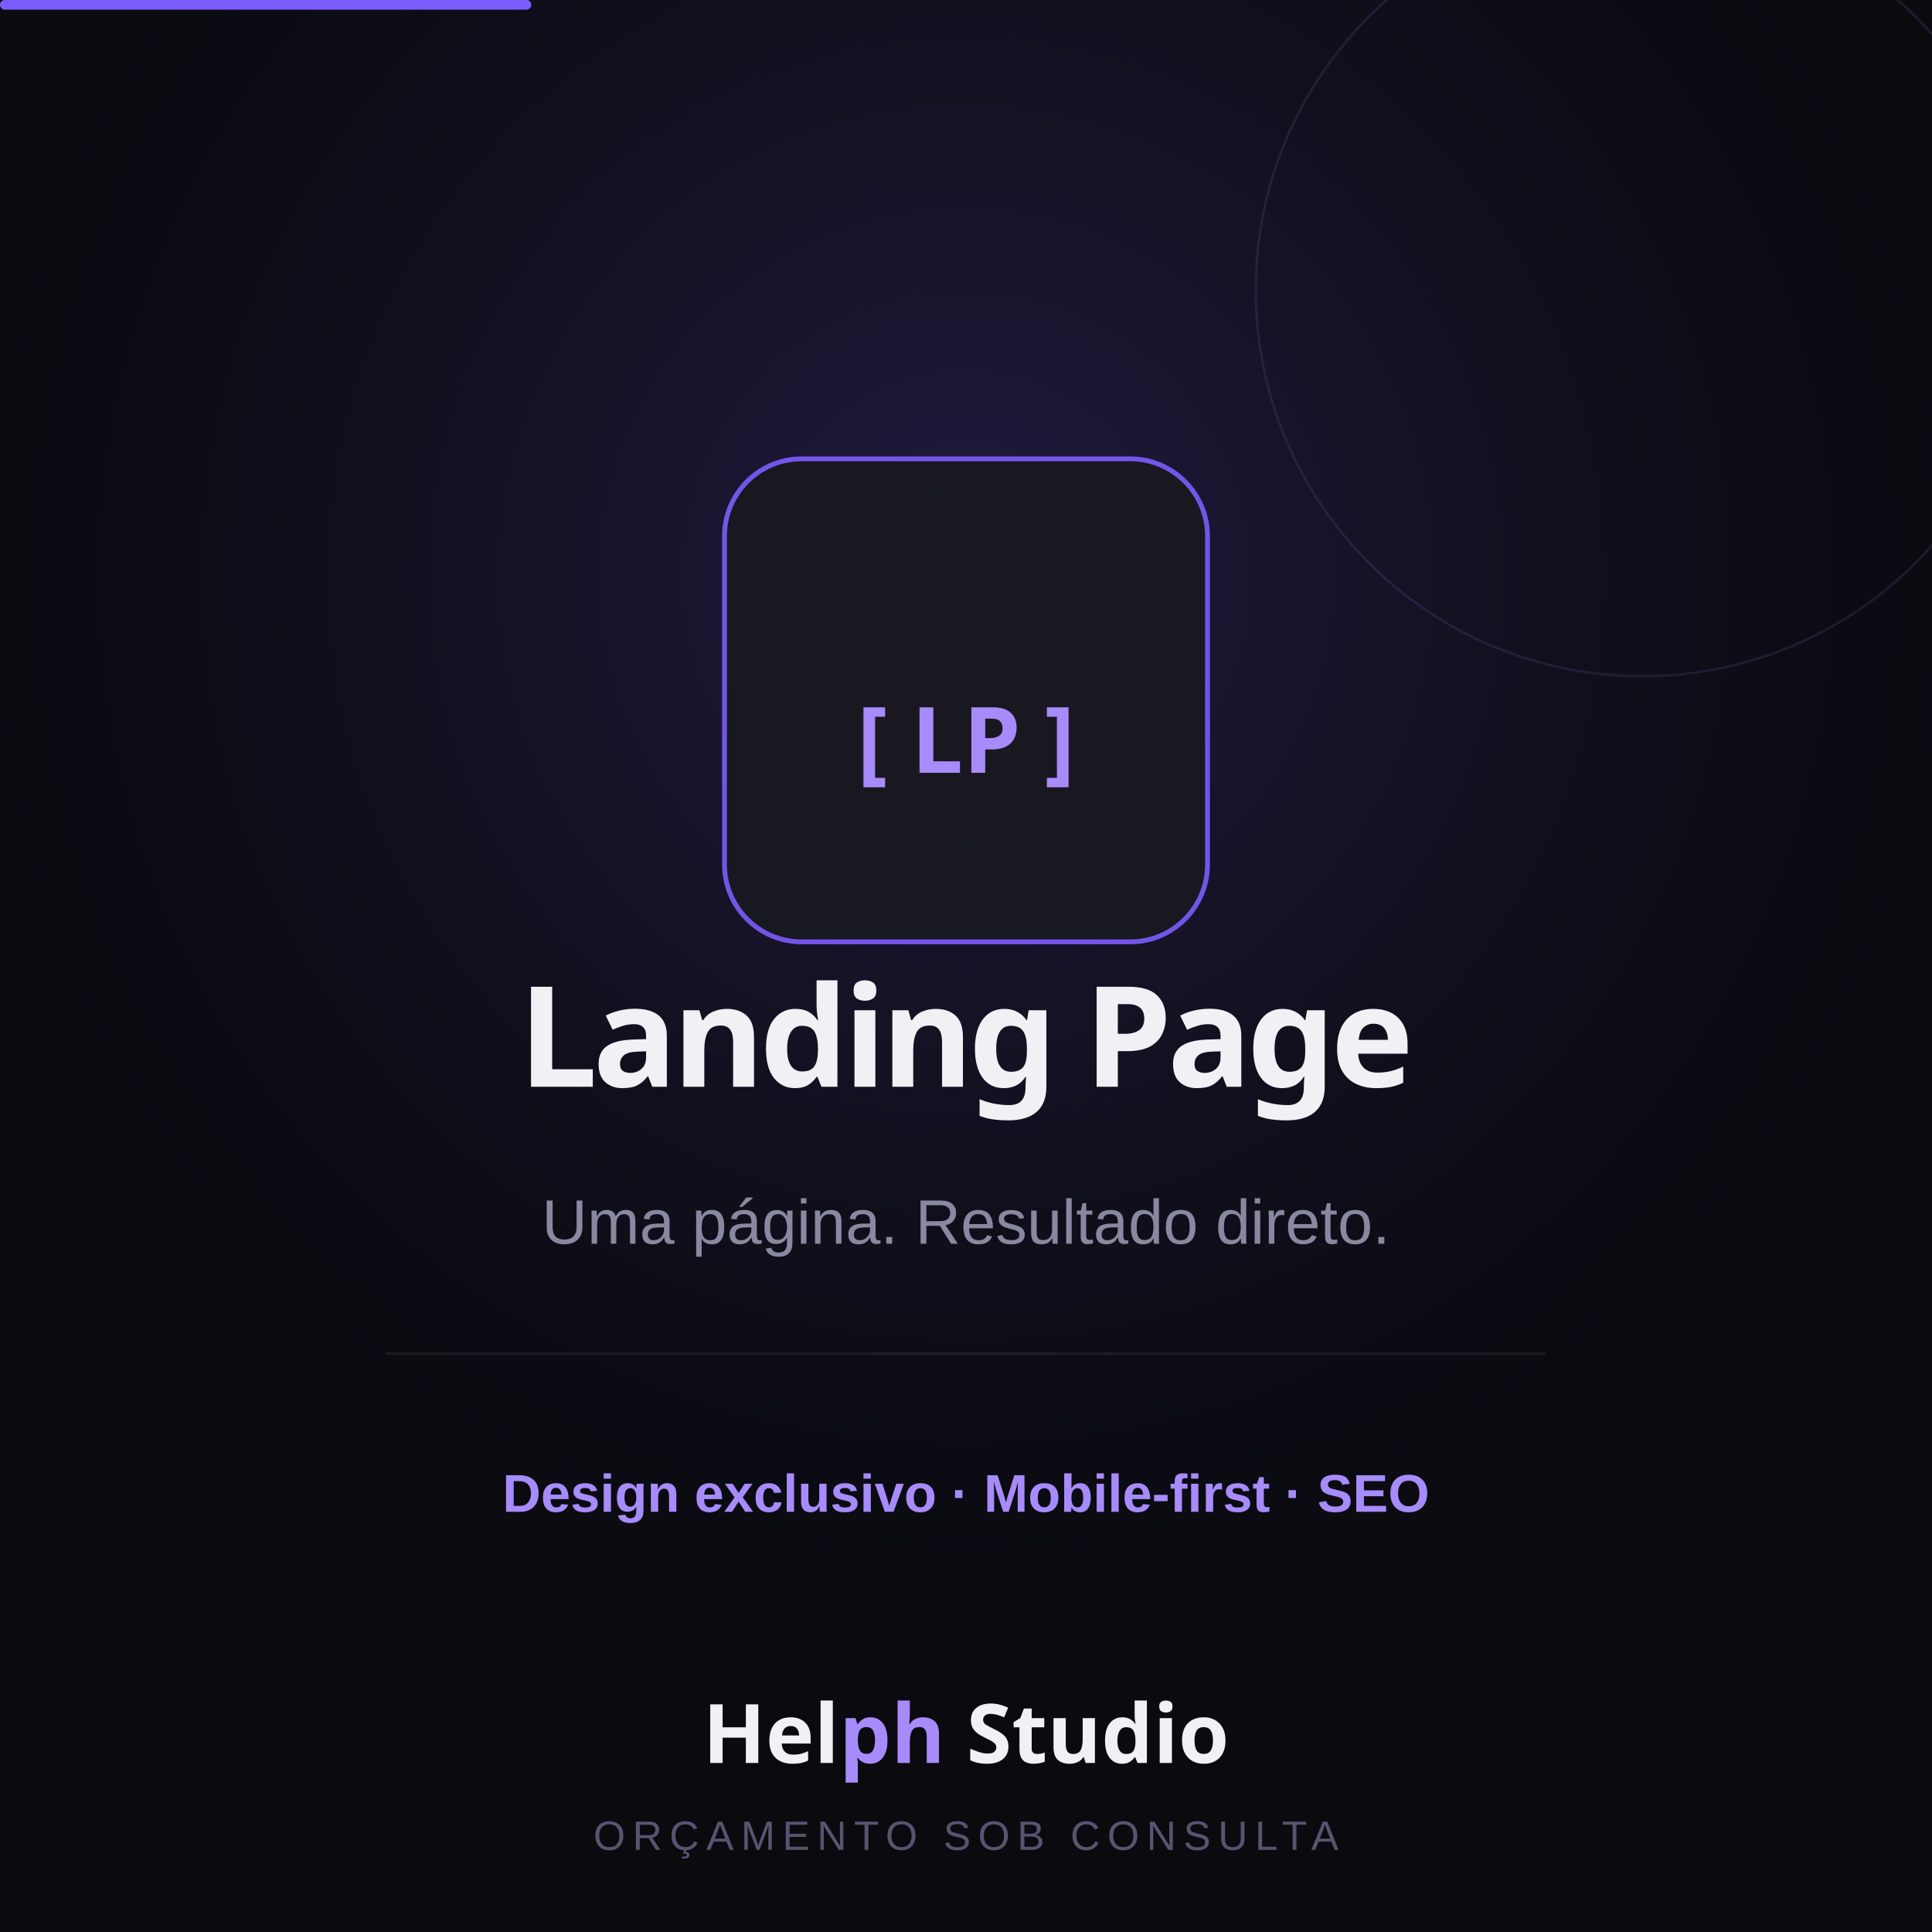
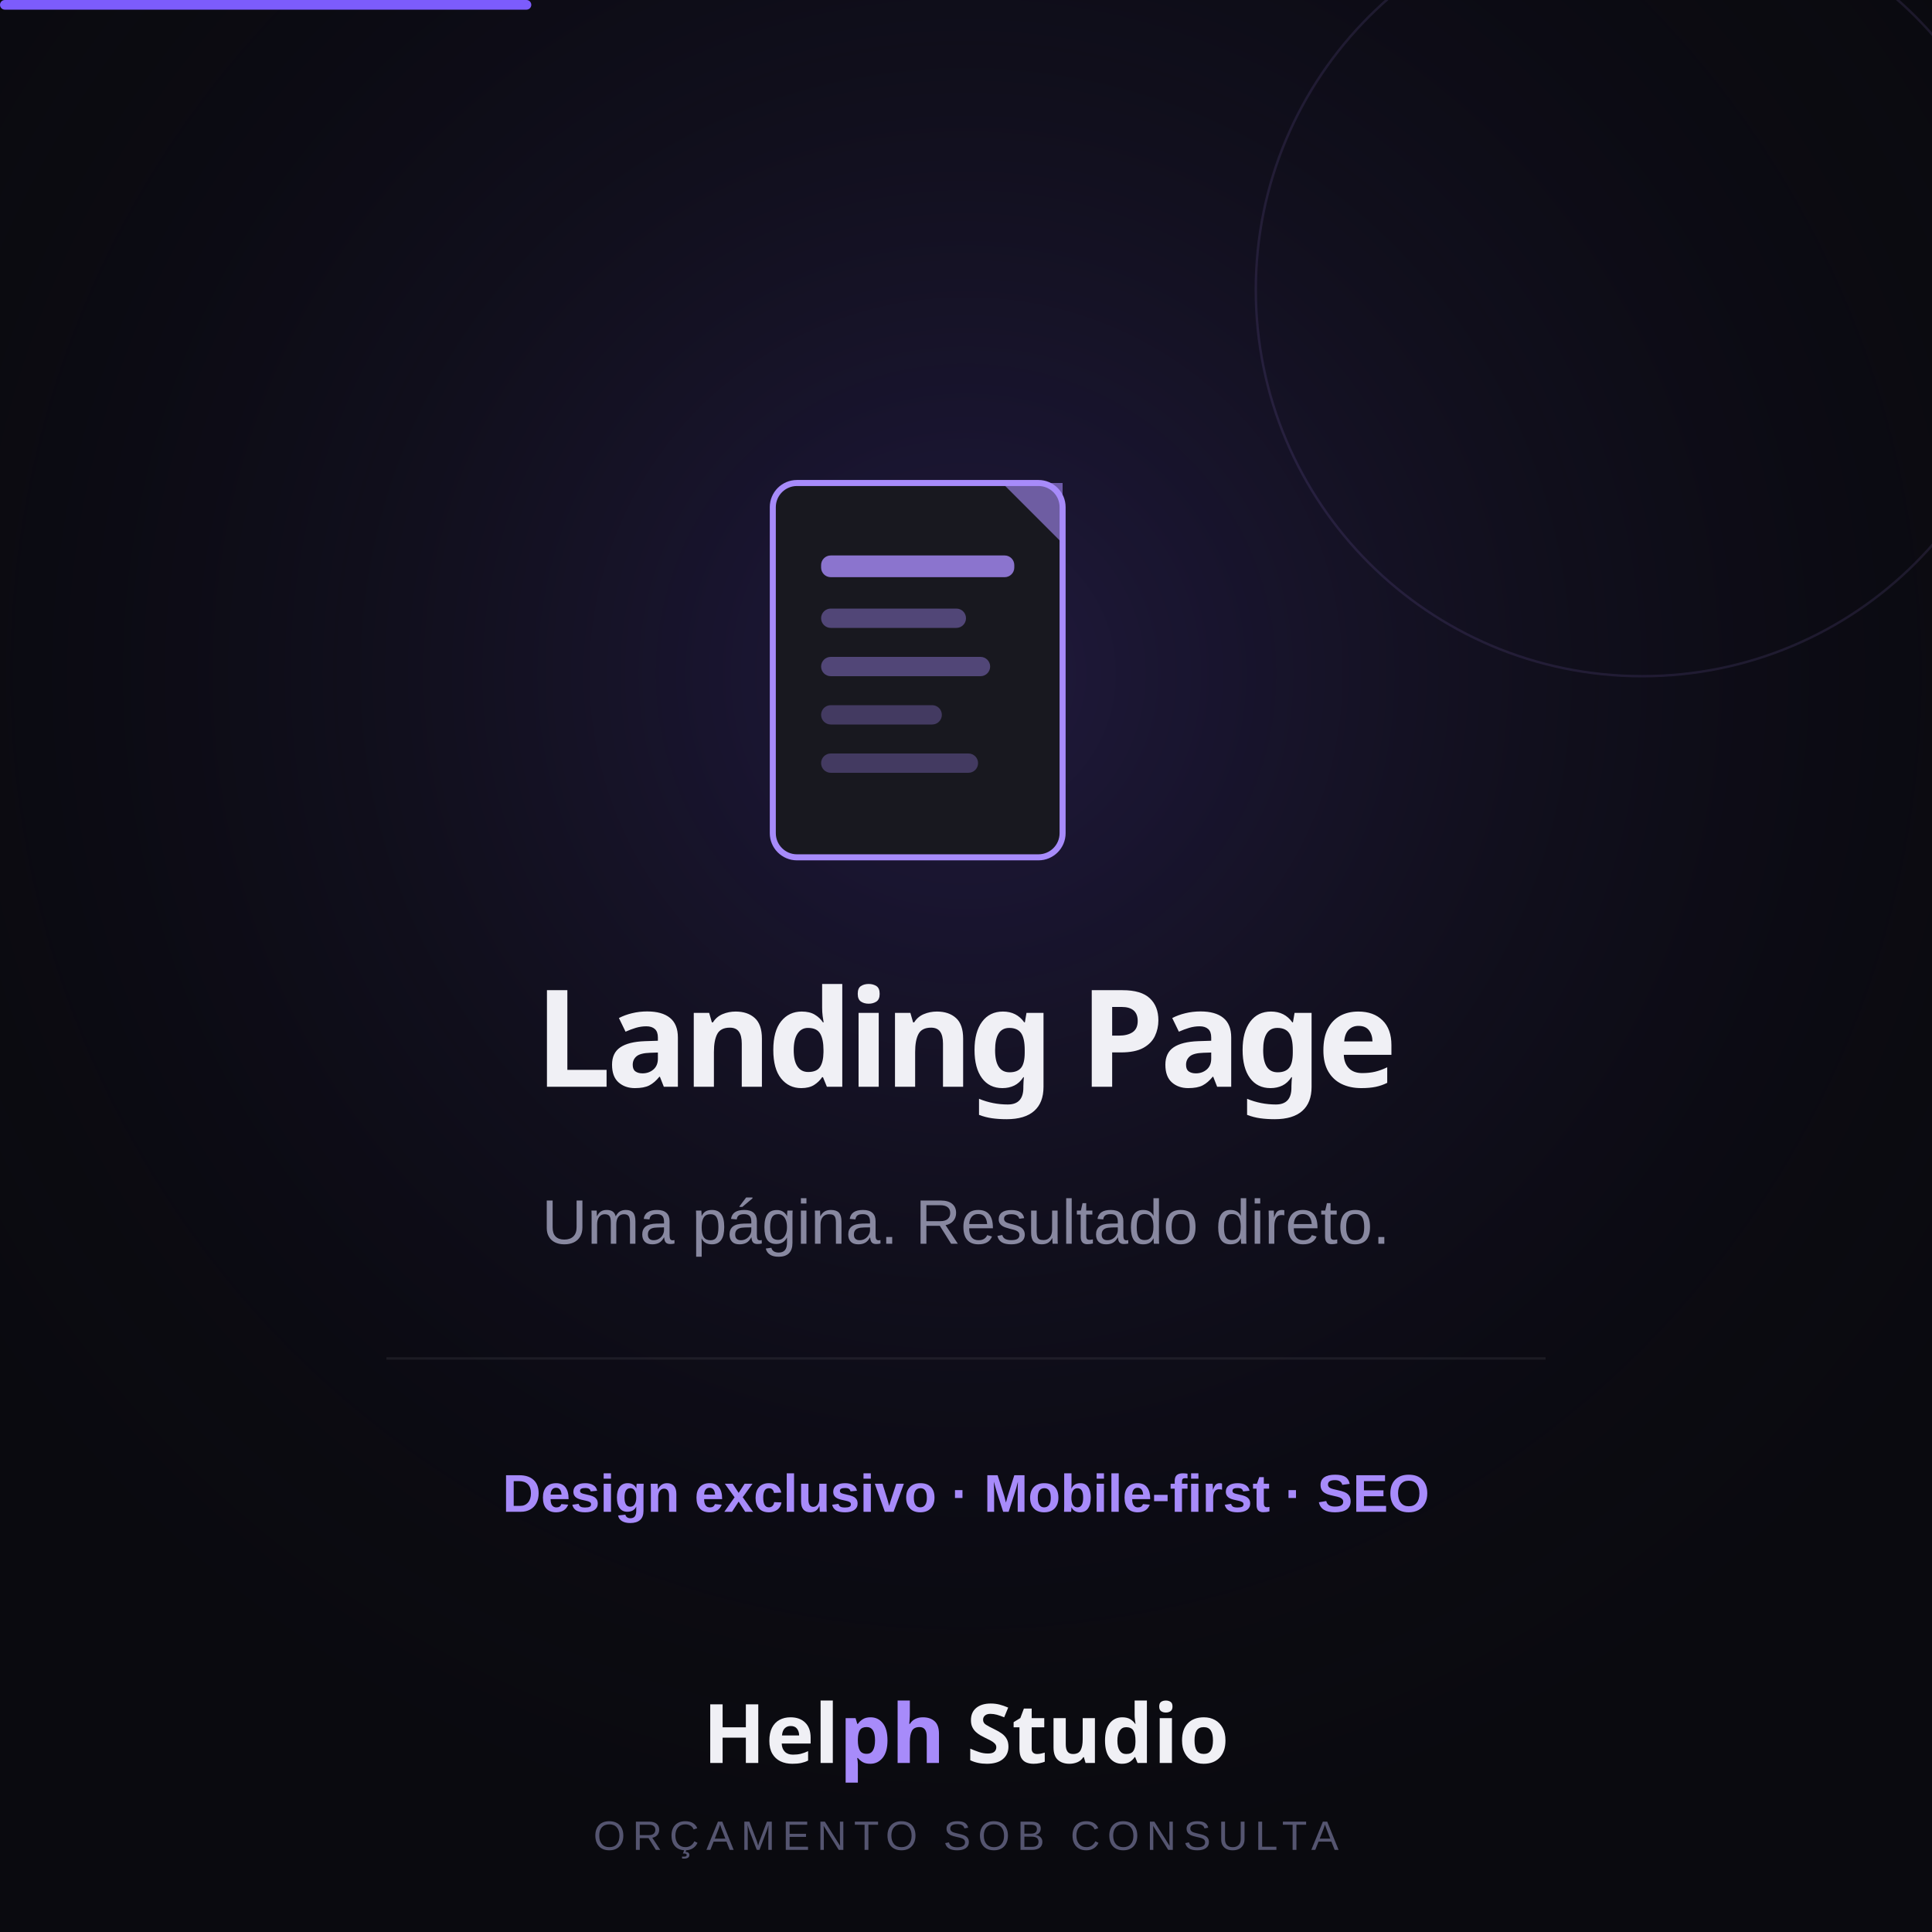
<svg xmlns="http://www.w3.org/2000/svg" viewBox="0 0 800 800" width="800" height="800">
  <defs>
-     <radialGradient id="s" cx="50%" cy="30%" r="65%">
-       <stop offset="0%" style="stop-color:#7c5cfc;stop-opacity:0.22" />
+     <radialGradient id="s" cx="50%" cy="35%" r="65%">
+       <stop offset="0%" style="stop-color:#7c5cfc;stop-opacity:0.2" />
      <stop offset="100%" style="stop-color:#0a0a0f;stop-opacity:0" />
    </radialGradient>
  </defs>
  <rect width="800" height="800" fill="#0a0a0f" />
  <rect width="800" height="800" fill="url(#s)" />
  <circle cx="680" cy="120" r="160" fill="none" stroke="#a78bfa" stroke-width="1" opacity="0.12" />
  <rect x="0" y="0" width="220" height="4" fill="#7c5cfc" rx="2" />
-   <rect x="300" y="190" width="200" height="200" rx="32" fill="#18181f" stroke="#7c5cfc" stroke-width="2" opacity="0.9" />
-   <text x="400" y="320" text-anchor="middle" font-family="Arial Black,sans-serif" font-weight="900" font-size="38" fill="#a78bfa">[ LP ]</text>
-   <text x="400" y="450" text-anchor="middle" font-family="Arial Black,sans-serif" font-weight="900" font-size="58" fill="#f0f0f5" letter-spacing="-2">Landing Page</text>
+   <rect x="320" y="200" width="120" height="155" rx="10" fill="#18181f" stroke="#a78bfa" stroke-width="2.5" />
+   <rect x="340" y="230" width="80" height="9" rx="4" fill="#a78bfa" opacity="0.8" />
+   <rect x="340" y="252" width="60" height="8" rx="4" fill="#a78bfa" opacity="0.4" />
+   <rect x="340" y="272" width="70" height="8" rx="4" fill="#a78bfa" opacity="0.4" />
+   <rect x="340" y="292" width="50" height="8" rx="4" fill="#a78bfa" opacity="0.3" />
+   <rect x="340" y="312" width="65" height="8" rx="4" fill="#a78bfa" opacity="0.3" />
+   <polygon points="415,200 440,200 440,225" fill="#a78bfa" opacity="0.6" />
+   <text x="400" y="450" text-anchor="middle" font-family="Arial Black,sans-serif" font-weight="900" font-size="56" fill="#f0f0f5" letter-spacing="-2">Landing Page</text>
  <text x="400" y="515" text-anchor="middle" font-family="Arial,sans-serif" font-size="26" fill="#8888a0">Uma página. Resultado direto.</text>
-   <rect x="160" y="560" width="480" height="1" fill="#ffffff" opacity="0.07" />
+   <rect x="160" y="562" width="480" height="1" fill="#ffffff" opacity="0.07" />
  <text x="400" y="626" text-anchor="middle" font-family="Arial,sans-serif" font-size="22" fill="#a78bfa" font-weight="600">Design exclusivo · Mobile-first · SEO</text>
  <text x="400" y="730" text-anchor="middle" font-family="Arial Black,sans-serif" font-weight="900" font-size="34" fill="#f0f0f5">Hel<tspan fill="#a78bfa">ph</tspan> Studio</text>
  <text x="400" y="766" text-anchor="middle" font-family="Arial,sans-serif" font-size="17" fill="#555570" letter-spacing="3">ORÇAMENTO SOB CONSULTA</text>
</svg>
